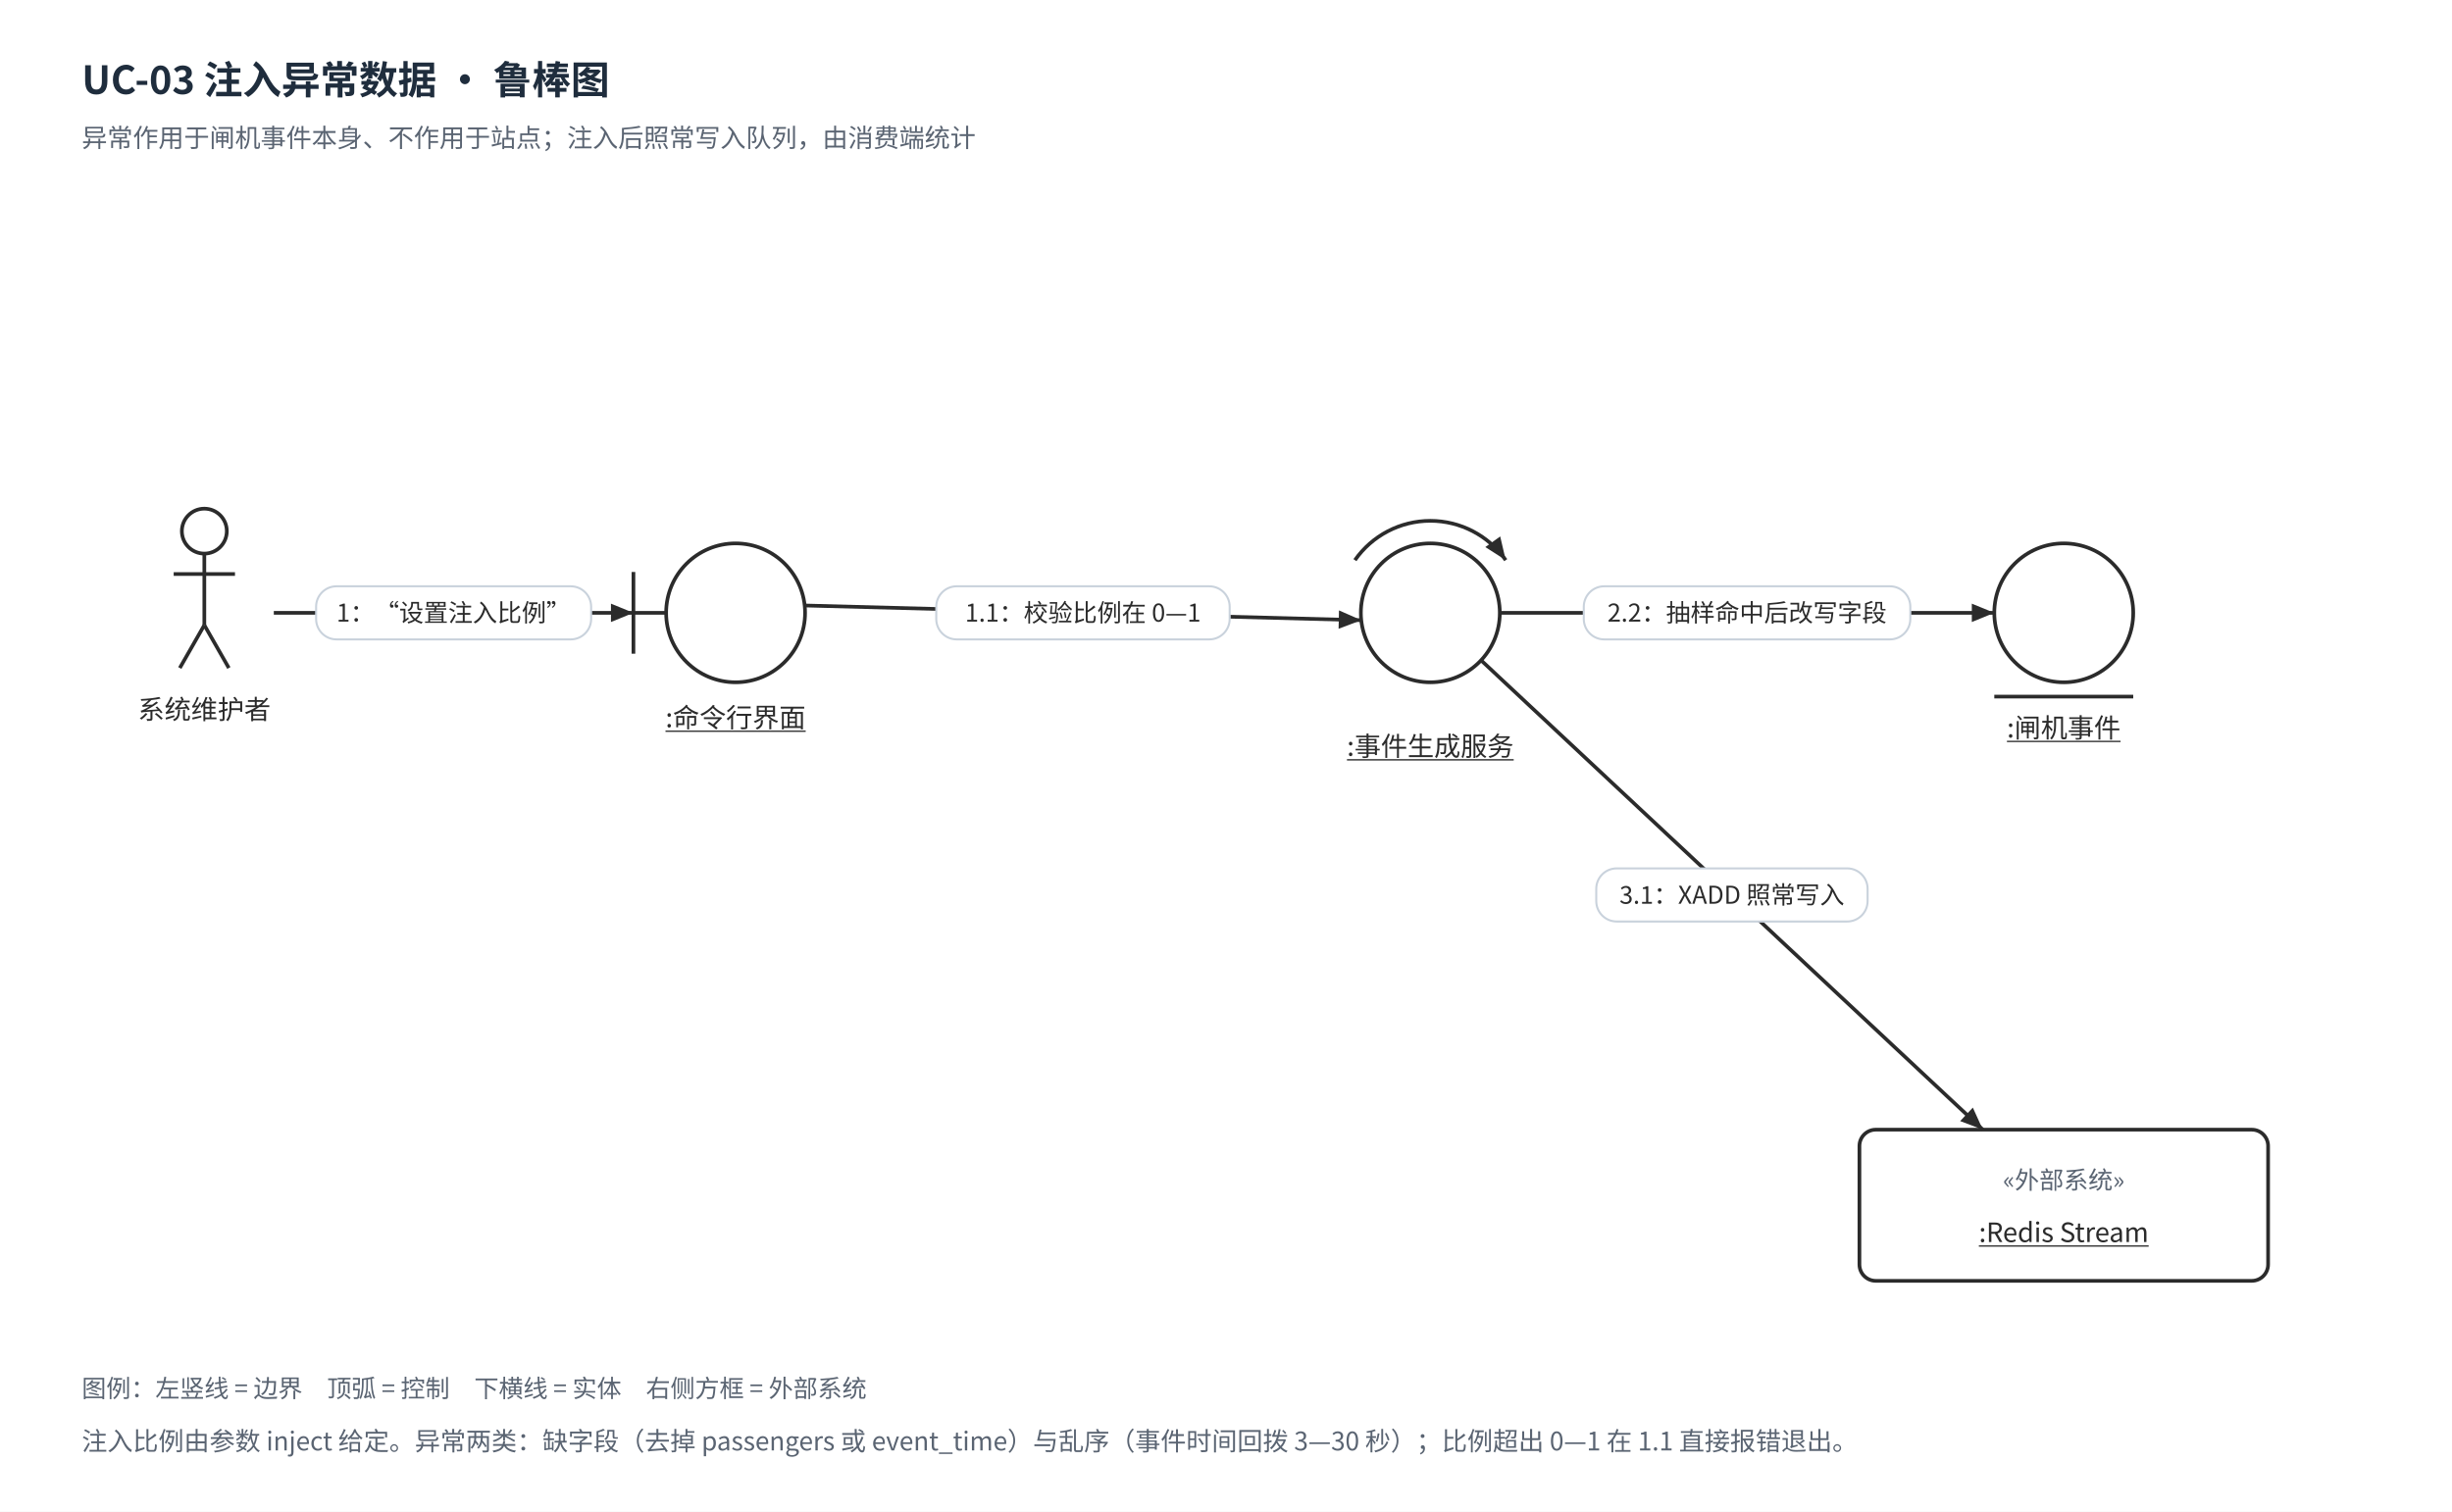
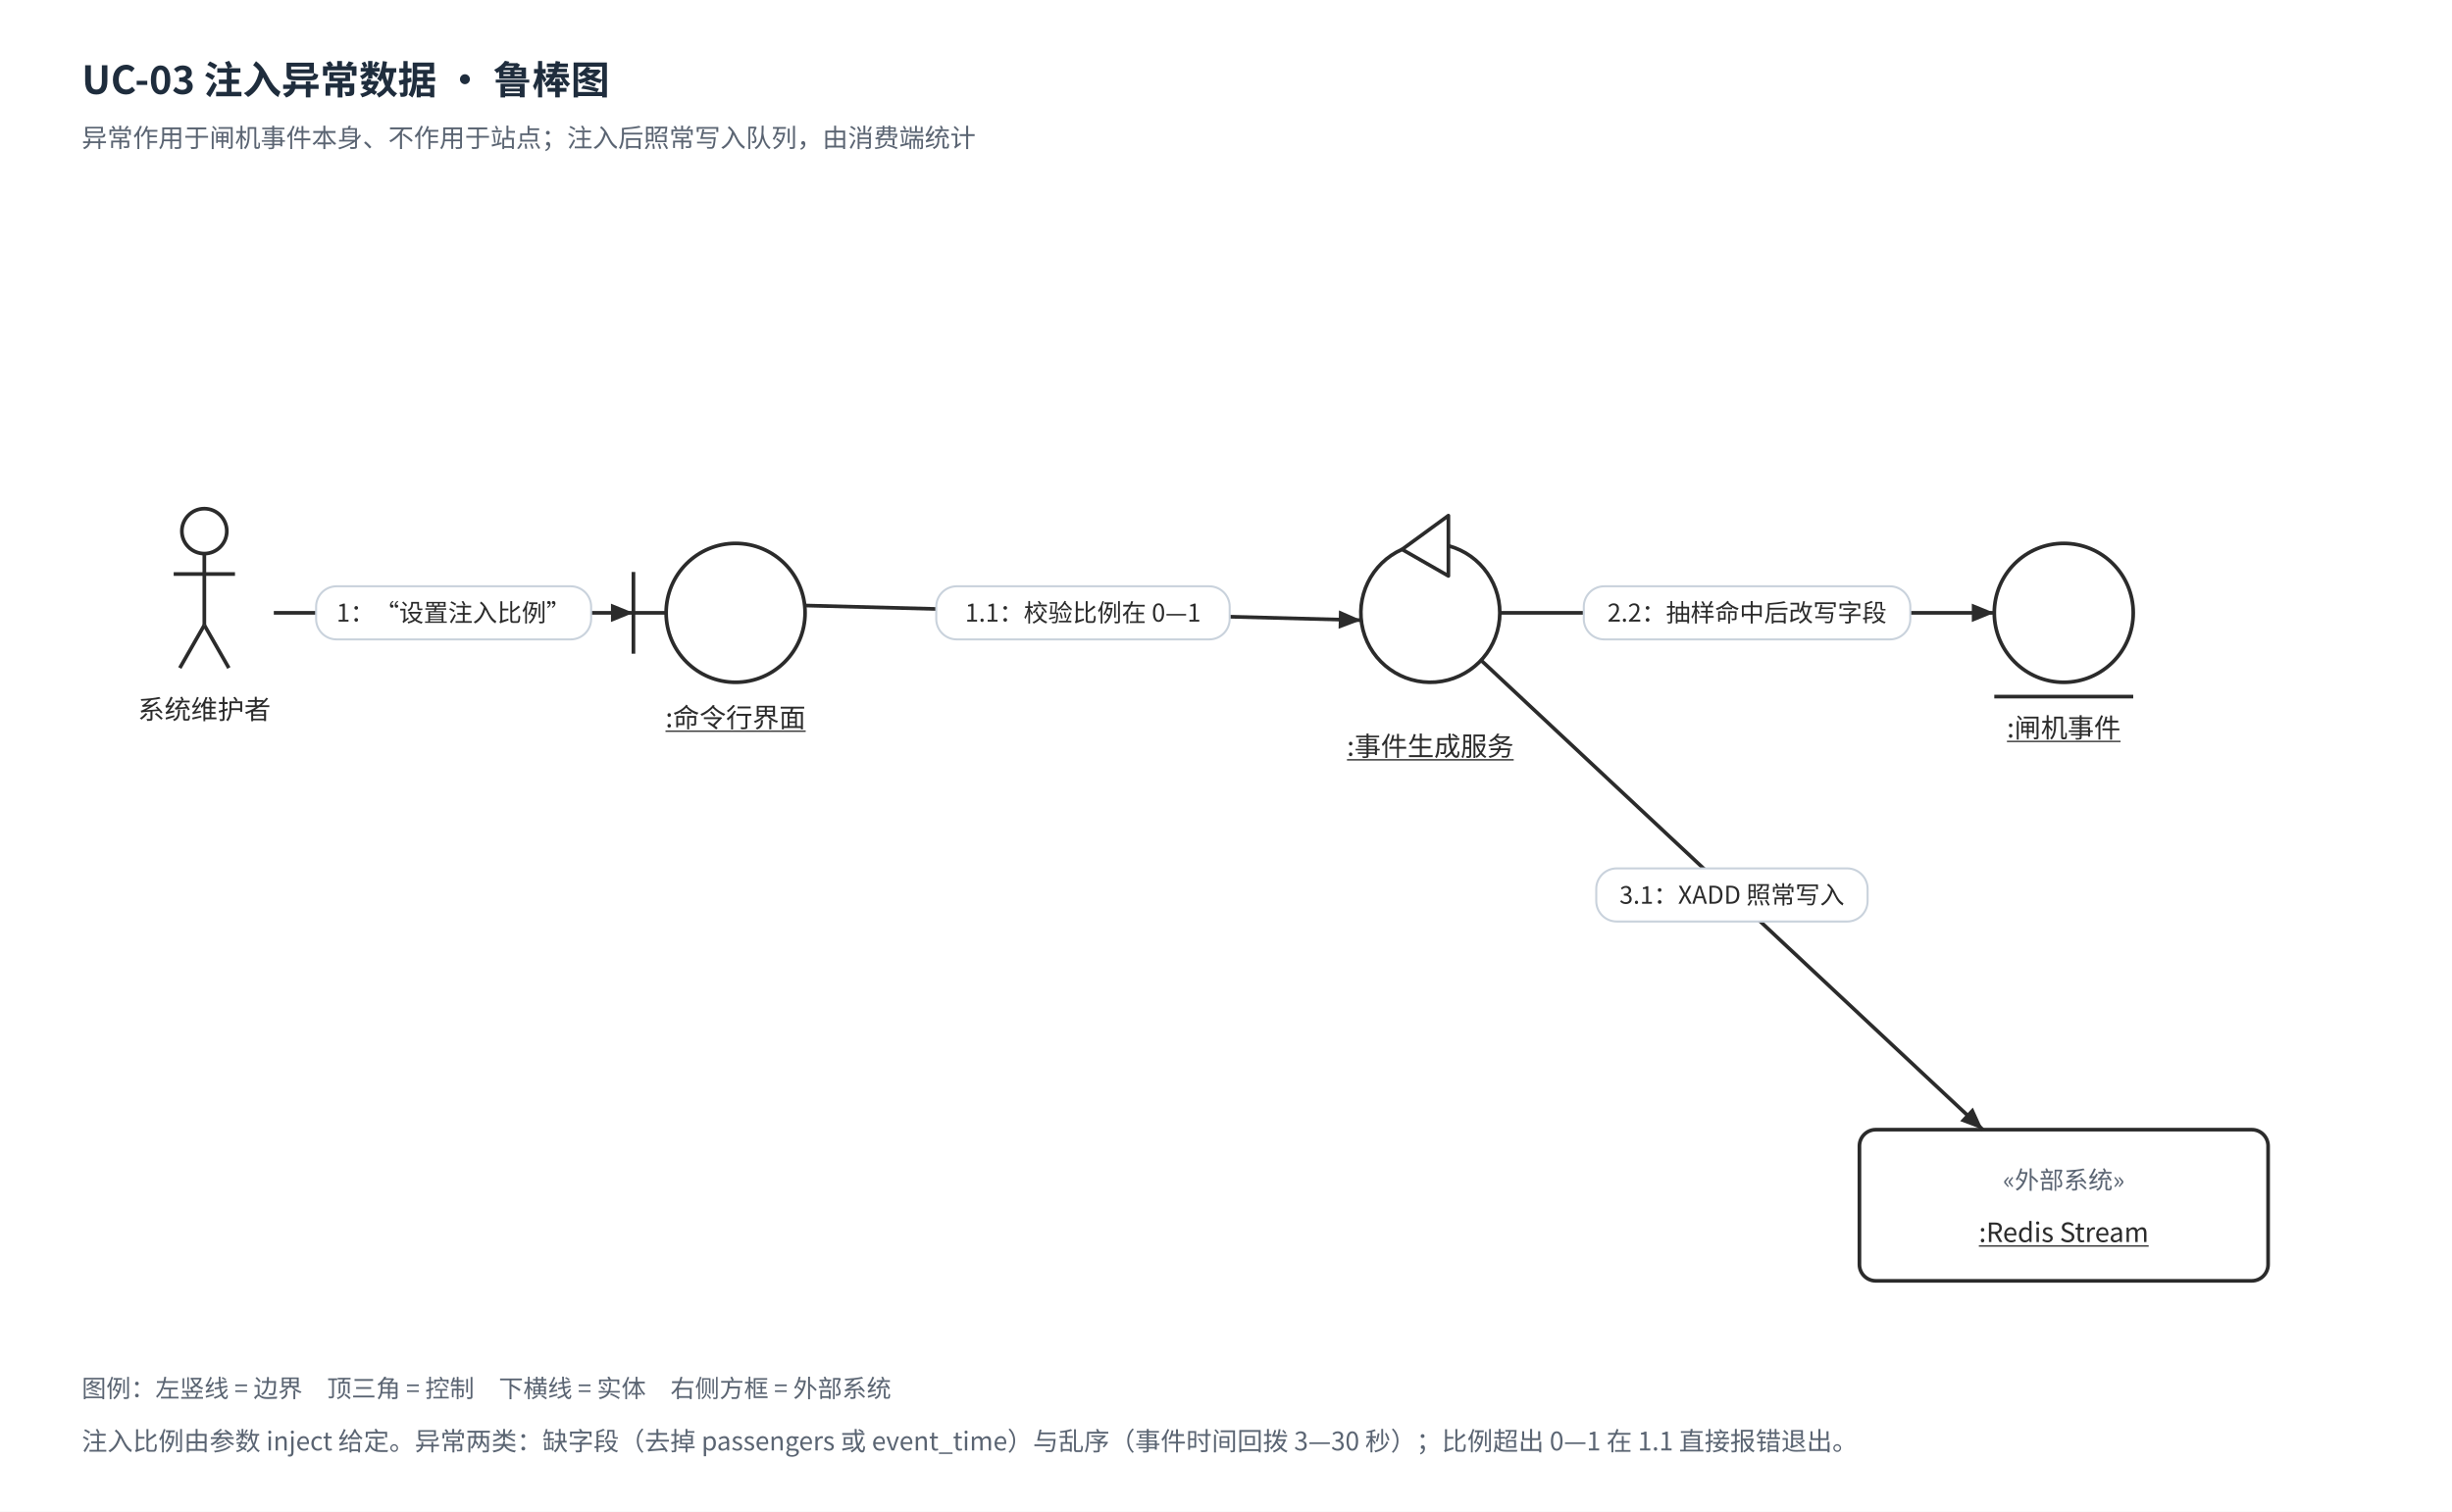
<svg xmlns="http://www.w3.org/2000/svg" width="1200" height="740" viewBox="0 0 1200 740" font-family="Microsoft YaHei, PingFang SC, Noto Sans CJK SC, sans-serif">
  <rect x="0" y="0" width="1200" height="740" fill="#ffffff" />
  <text x="40" y="46" font-size="19" font-weight="700" fill="#1f2d3d">UC-03 注入异常数据 · 鲁棒图</text>
  <text x="40" y="72" font-size="12.5" fill="#5a6472">异常作用于闸机事件本身、不作用于站点；注入后照常写入队列，由消费端统计</text>
  <circle cx="100" cy="260" r="11" fill="#fff" stroke="#2b2b2b" stroke-width="1.8" />
  <line x1="100" y1="271" x2="100" y2="306" stroke="#2b2b2b" stroke-width="1.8" />
  <line x1="85" y1="281" x2="115" y2="281" stroke="#2b2b2b" stroke-width="1.8" />
  <line x1="100" y1="306" x2="88" y2="327" stroke="#2b2b2b" stroke-width="1.8" />
  <line x1="100" y1="306" x2="112" y2="327" stroke="#2b2b2b" stroke-width="1.8" />
  <text x="100" y="352" text-anchor="middle" font-size="13" fill="#2b2b2b">系统维护者</text>
  <circle cx="360" cy="300" r="34" fill="#fff" stroke="#2b2b2b" stroke-width="1.8" />
  <line x1="310" y1="280" x2="310" y2="320" stroke="#2b2b2b" stroke-width="1.8" />
  <line x1="310" y1="300" x2="326" y2="300" stroke="#2b2b2b" stroke-width="1.8" />
  <text x="360" y="356" text-anchor="middle" font-size="13" text-decoration="underline" fill="#2b2b2b">:命令行界面</text>
-   <circle cx="700" cy="300" r="34" fill="#fff" stroke="#2b2b2b" stroke-width="1.8" />
-   <path d="M663.1,274.2 A45,45 0 0 1 736.9,274.2" fill="none" stroke="#2b2b2b" stroke-width="1.8" />
-   <path d="M736.9,274.2 L726.9,267.8 L734.2,262.6 Z" fill="#2b2b2b" />
+   <path d="M686.17,268.94 A34,34 0 1 0 708.84,267.17" fill="#fff" stroke="#2b2b2b" stroke-width="1.8" />
+   <path d="M708.84,252.40 L686.17,268.94 L708.84,281.94 Z" fill="#fff" stroke="#2b2b2b" stroke-width="1.8" stroke-linejoin="round" />
  <text x="700" y="370" text-anchor="middle" font-size="13" text-decoration="underline" fill="#2b2b2b">:事件生成服务</text>
  <circle cx="1010" cy="300" r="34" fill="#fff" stroke="#2b2b2b" stroke-width="1.8" />
  <line x1="976" y1="341" x2="1044" y2="341" stroke="#2b2b2b" stroke-width="1.8" />
  <text x="1010" y="361" text-anchor="middle" font-size="13" text-decoration="underline" fill="#2b2b2b">:闸机事件</text>
  <rect x="910.0" y="553.0" width="200" height="74" rx="8" fill="#fff" stroke="#2b2b2b" stroke-width="1.8" />
  <text x="1010" y="582" text-anchor="middle" font-size="12" fill="#5a6472">«外部系统»</text>
  <text x="1010" y="608" text-anchor="middle" font-size="13" text-decoration="underline" fill="#2b2b2b">:Redis Stream</text>
  <line x1="134.0" y1="300.0" x2="310.0" y2="300.0" stroke="#2b2b2b" stroke-width="1.8" />
  <path d="M310.0,300.0 L299.0,304.5 L299.0,295.5 Z" fill="#2b2b2b" />
  <line x1="393.8" y1="296.4" x2="666.2" y2="303.6" stroke="#2b2b2b" stroke-width="1.8" />
  <path d="M666.2,303.6 L655.1,307.8 L655.3,298.8 Z" fill="#2b2b2b" />
  <line x1="734.0" y1="300.0" x2="976.0" y2="300.0" stroke="#2b2b2b" stroke-width="1.8" />
  <path d="M976.0,300.0 L965.0,304.5 L965.0,295.5 Z" fill="#2b2b2b" />
  <line x1="724.8" y1="323.2" x2="970.4" y2="553.0" stroke="#2b2b2b" stroke-width="1.8" />
  <path d="M970.4,553.0 L959.3,548.8 L965.5,542.2 Z" fill="#2b2b2b" />
  <g>
    <rect x="154.7" y="287.0" width="134.6" height="26" rx="10" fill="#fff" stroke="#c9d2dc" stroke-width="1" />
  </g>
  <text x="222.0" y="304.3" text-anchor="middle" font-size="12" fill="#2b2b2b">1：“设置注入比例”</text>
  <g>
    <rect x="458.2" y="287.0" width="143.6" height="26" rx="10" fill="#fff" stroke="#c9d2dc" stroke-width="1" />
  </g>
  <text x="530.0" y="304.3" text-anchor="middle" font-size="12" fill="#2b2b2b">1.1：校验比例在 0—1</text>
  <g>
    <rect x="775.1" y="287.0" width="159.8" height="26" rx="10" fill="#fff" stroke="#c9d2dc" stroke-width="1" />
  </g>
  <text x="855.0" y="304.3" text-anchor="middle" font-size="12" fill="#2b2b2b">2.2：抽样命中后改写字段</text>
  <g>
    <rect x="781.2" y="425.1" width="132.8" height="26" rx="10" fill="#fff" stroke="#c9d2dc" stroke-width="1" />
  </g>
  <text x="847.6" y="442.4" text-anchor="middle" font-size="12" fill="#2b2b2b">3.1：XADD 照常写入</text>
-   <text x="40" y="684" font-size="12" fill="#5a6472">图例：左竖线 = 边界　顶弧 = 控制　下横线 = 实体　右侧方框 = 外部系统</text>
+   <text x="40" y="684" font-size="12" fill="#5a6472">图例：左竖线 = 边界　顶三角 = 控制　下横线 = 实体　右侧方框 = 外部系统</text>
  <text x="40" y="710" font-size="12.5" fill="#5a6472">注入比例由参数 inject 给定。异常两类：缺字段（去掉 passengers 或 event_time）与乱序（事件时间回拨 3—30 秒）；比例超出 0—1 在 1.1 直接报错退出。</text>
</svg>
